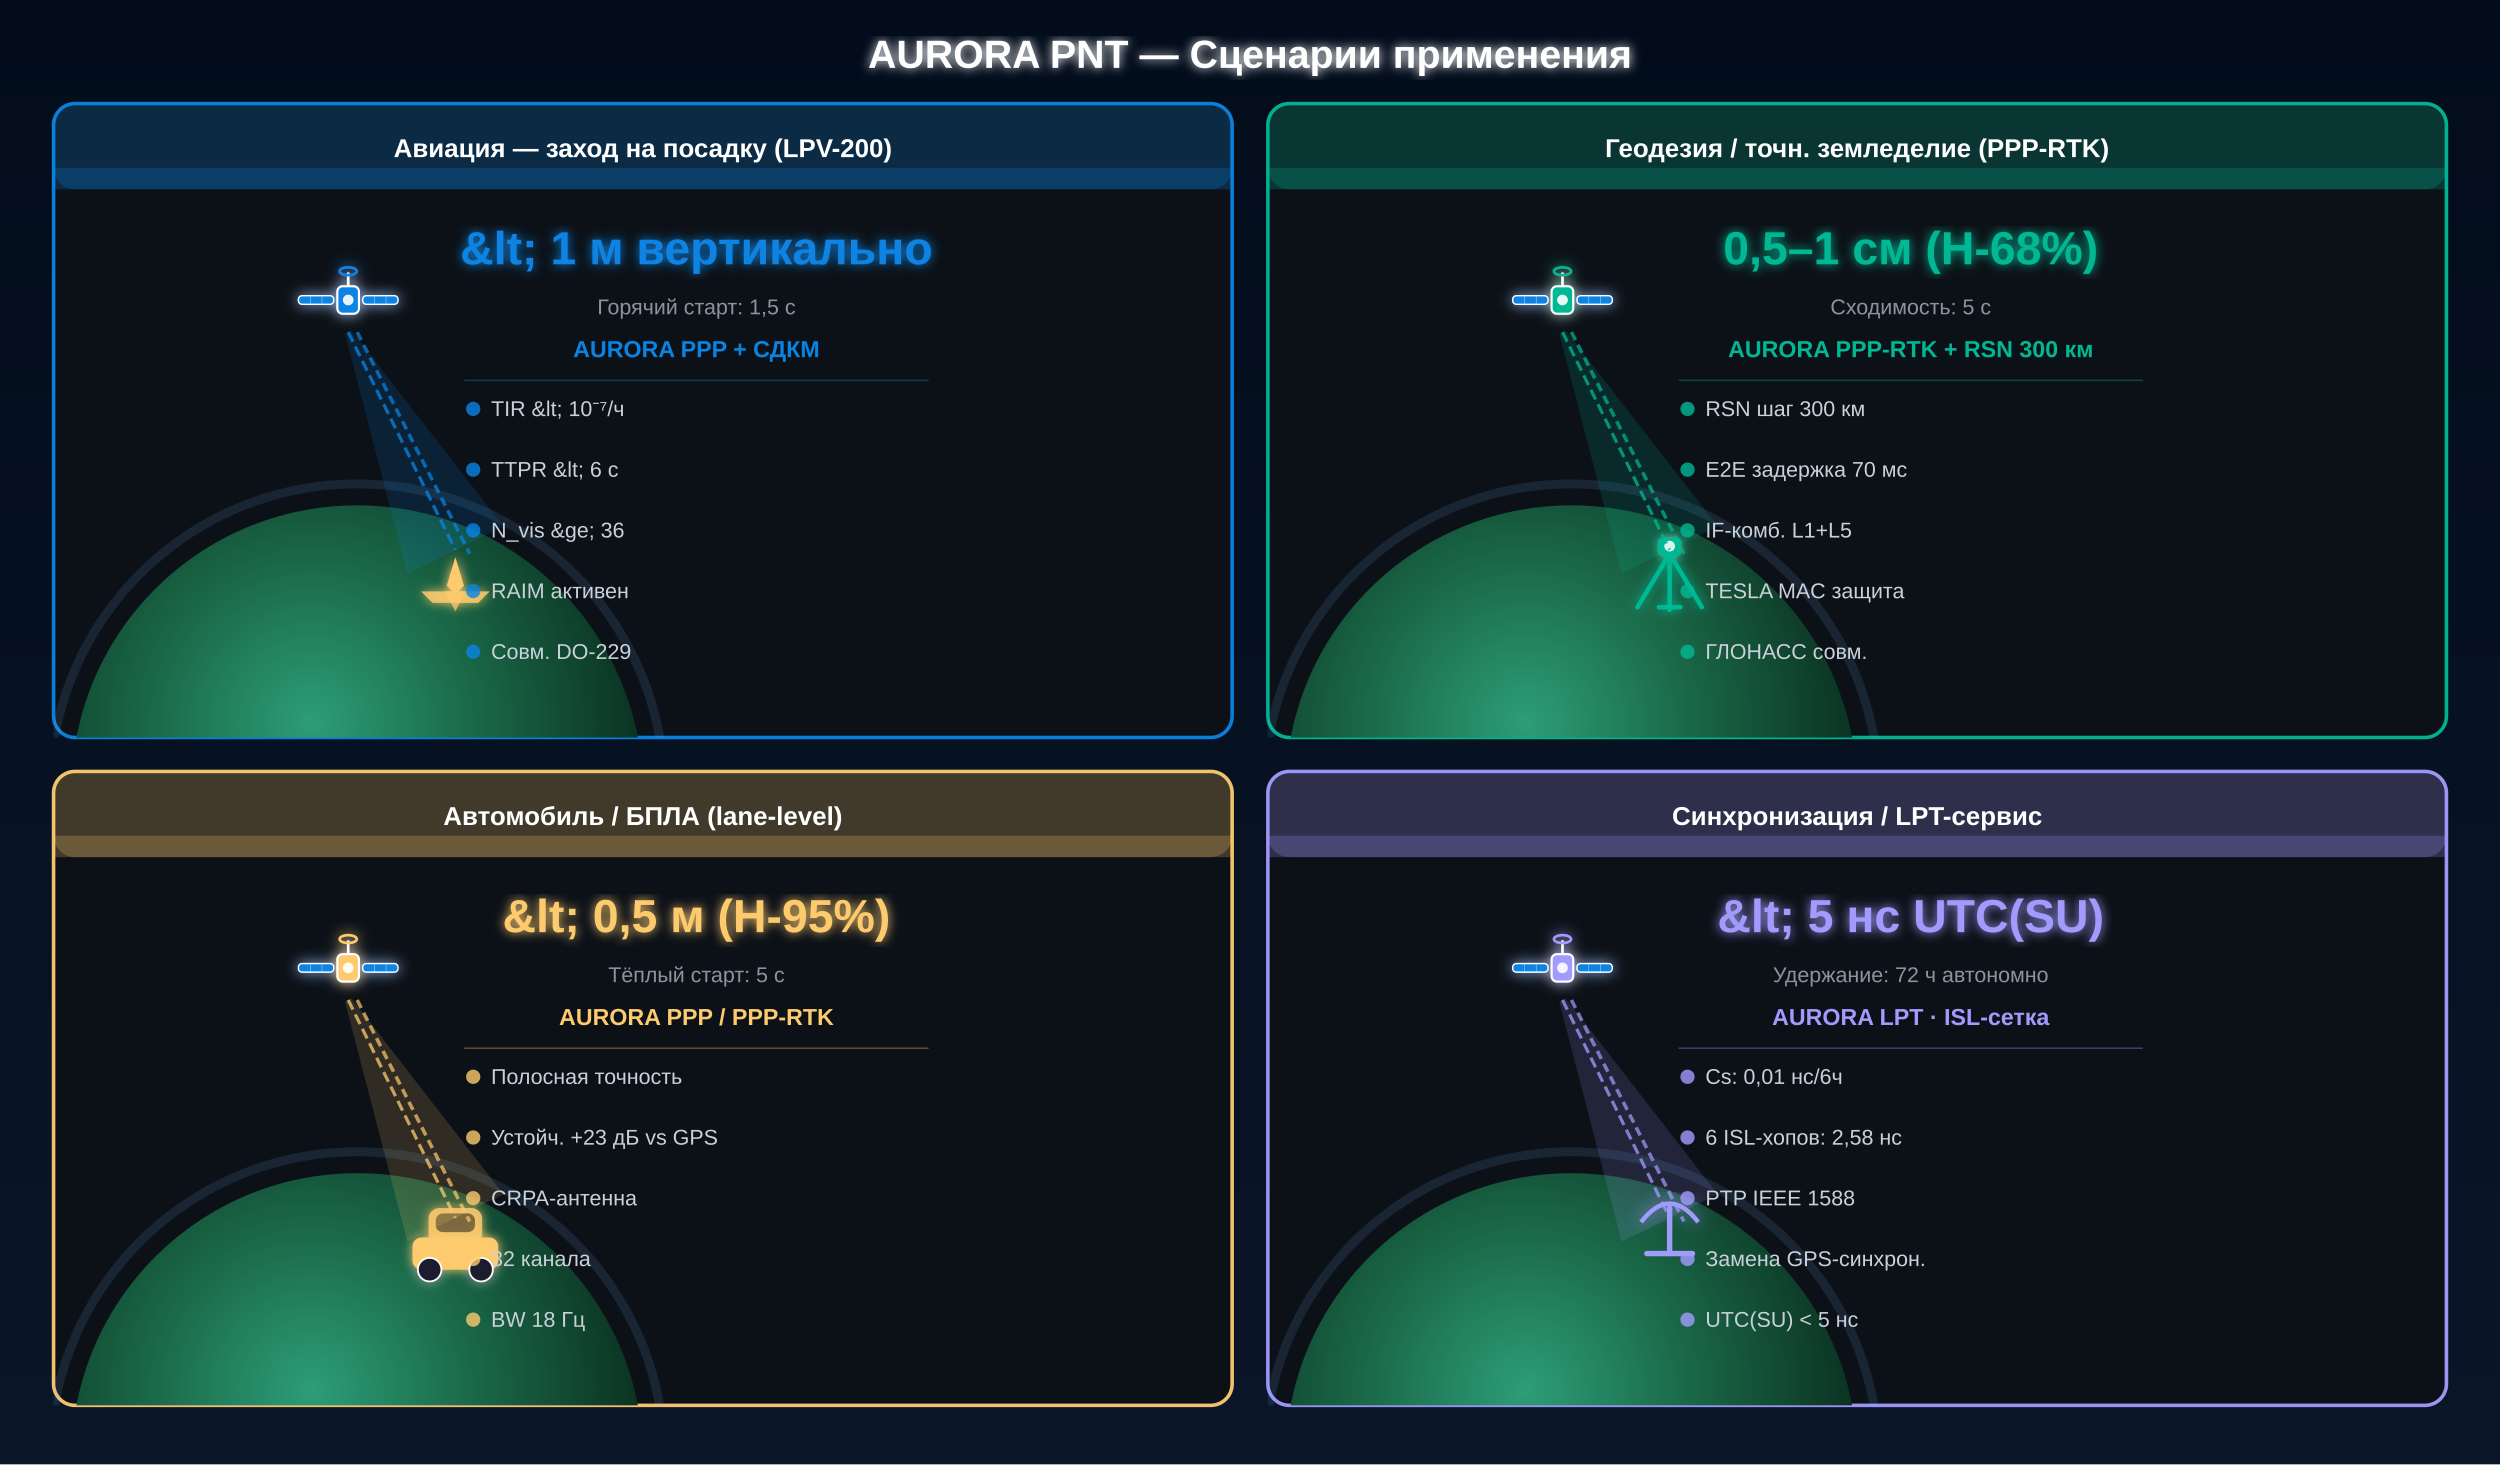
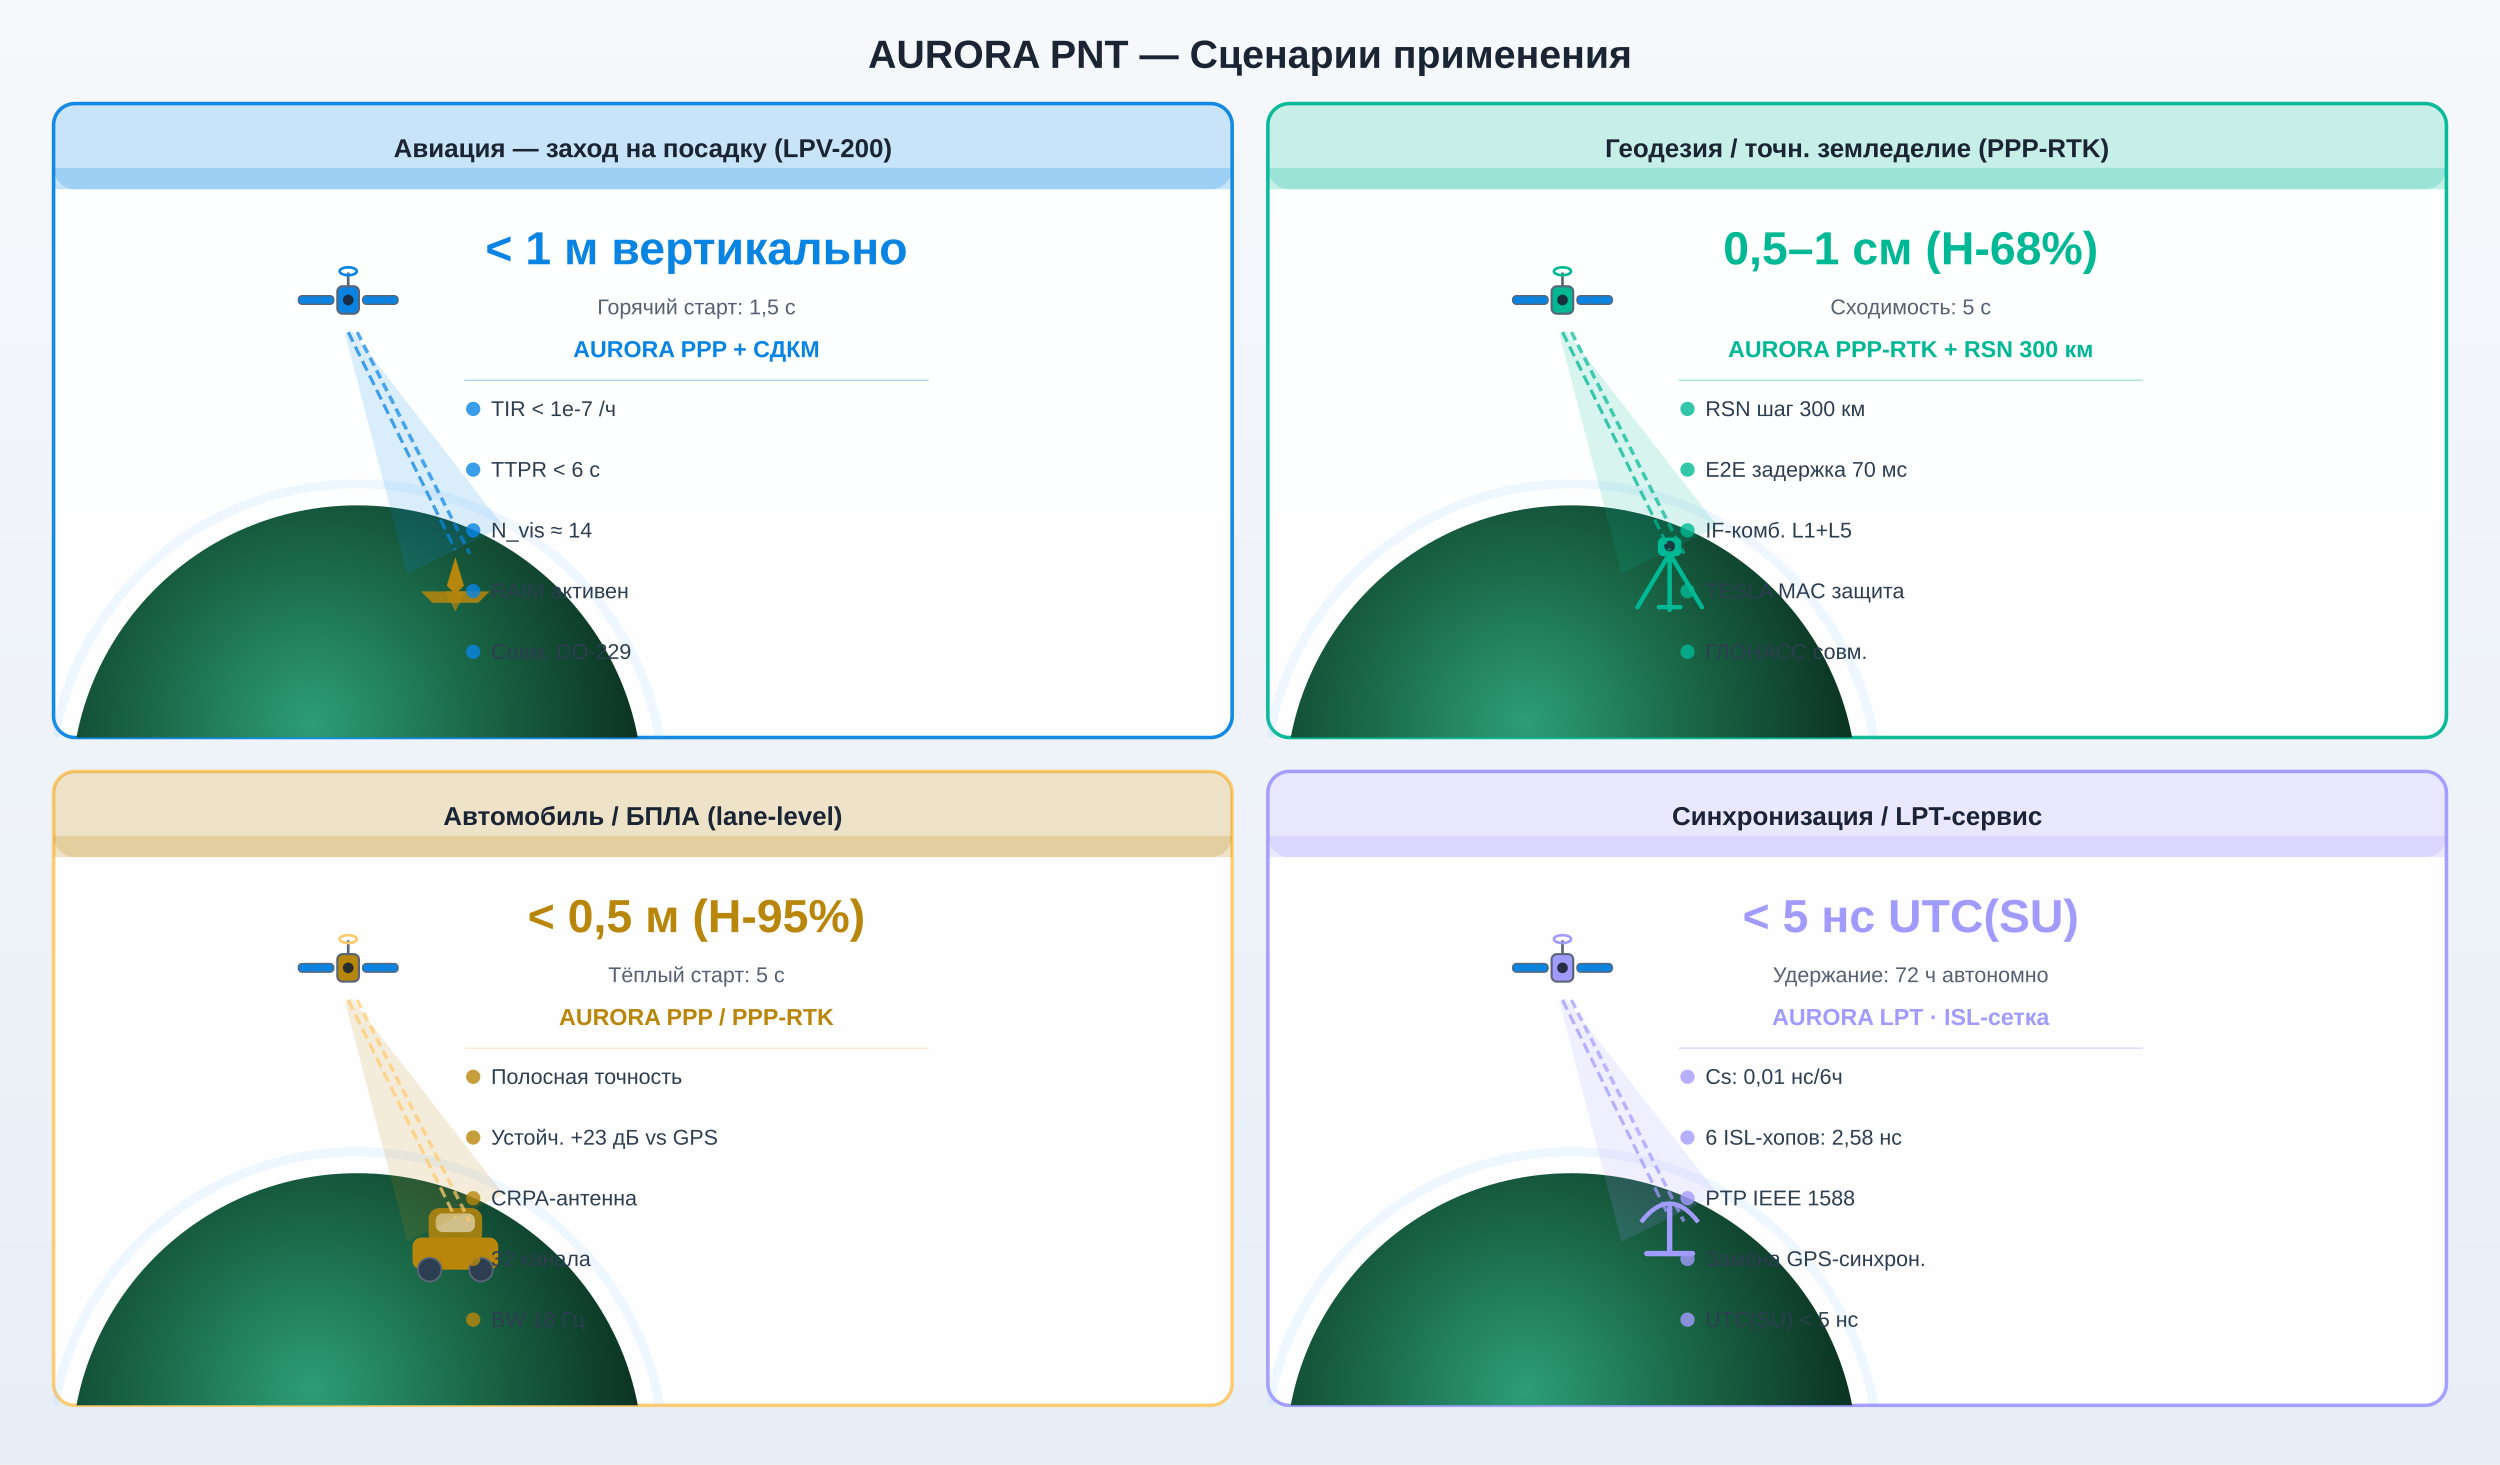
<svg xmlns="http://www.w3.org/2000/svg" width="1400" height="820">
  <defs>
    <linearGradient id="space_bg" x1="0" y1="0" x2="0" y2="1" gradientUnits="objectBoundingBox">
-       <stop offset="0%" stop-color="#020c1b" />
-       <stop offset="100%" stop-color="#0a1628" />
+       <stop offset="0%" stop-color="#f6f8fb" />
+       <stop offset="100%" stop-color="#e7eef6" />
    </linearGradient>
    <radialGradient id="earth_grad" cx="42%" cy="38%" r="60%">
      <stop offset="0%" stop-color="#2d9d78" />
      <stop offset="45%" stop-color="#1b6b4a" />
      <stop offset="100%" stop-color="#0a2e1f" />
    </radialGradient>
    <radialGradient id="atm_grad" cx="50%" cy="50%" r="50%">
      <stop offset="80%" stop-color="#74b9ff" stop-opacity="0" />
      <stop offset="100%" stop-color="#74b9ff" stop-opacity="0.18" />
    </radialGradient>
    <filter id="glow_green" x="-50%" y="-50%" width="200%" height="200%">
      <feGaussianBlur in="SourceGraphic" stdDeviation="4" result="blur" />
      <feMerge>
        <feMergeNode in="blur" />
        <feMergeNode in="SourceGraphic" />
      </feMerge>
    </filter>
    <filter id="glow_user" x="-60%" y="-60%" width="220%" height="220%">
      <feGaussianBlur in="SourceGraphic" stdDeviation="3" result="blur" />
      <feMerge>
        <feMergeNode in="blur" />
        <feMergeNode in="SourceGraphic" />
      </feMerge>
    </filter>
    <filter id="glow_mcs" x="-60%" y="-60%" width="220%" height="220%">
      <feGaussianBlur in="SourceGraphic" stdDeviation="5" result="blur" />
      <feMerge>
        <feMergeNode in="blur" />
        <feMergeNode in="SourceGraphic" />
      </feMerge>
    </filter>
    <filter id="text_glow">
      <feGaussianBlur in="SourceGraphic" stdDeviation="3" result="blur" />
      <feMerge>
        <feMergeNode in="blur" />
        <feMergeNode in="SourceGraphic" />
      </feMerge>
    </filter>
    <clipPath id="earth_clip">
      <rect x="0" y="0" width="1400" height="800" />
    </clipPath>
  </defs>
  <rect width="1400" height="820" fill="url(#space_bg)" />
-   <text x="700" y="38" text-anchor="middle" font-family="Arial,sans-serif" font-size="22" font-weight="bold" fill="white" filter="url(#text_glow)">AURORA PNT — Сценарии применения</text>
-   <rect x="30" y="58" width="660" height="355" rx="12" fill="#0d1117" stroke="#0984e3" stroke-width="2" opacity="0.95" />
+   <text x="700" y="38" text-anchor="middle" font-family="Arial,sans-serif" font-size="22" font-weight="bold" fill="#1a2433">AURORA PNT — Сценарии применения</text>
+   <rect x="30" y="58" width="660" height="355" rx="12" fill="#ffffff" stroke="#0984e3" stroke-width="2" opacity="0.95" />
  <rect x="30" y="58" width="660" height="48" rx="12" fill="#0984e3" opacity="0.22" />
  <rect x="30" y="94" width="660" height="12" fill="#0984e3" opacity="0.22" />
-   <text x="360" y="88" text-anchor="middle" font-family="Arial,sans-serif" font-size="14.5" font-weight="bold" fill="white">Авиация — заход на посадку (LPV-200)</text>
+   <text x="360" y="88" text-anchor="middle" font-family="Arial,sans-serif" font-size="14.5" font-weight="bold" fill="#1a2433">Авиация — заход на посадку (LPV-200)</text>
  <circle cx="200" cy="443" r="160" fill="url(#earth_grad)" clip-path="url(#panel_clip_30_58)" />
  <clipPath id="panel_clip_30_58">
    <rect x="30" y="58" width="660" height="355" />
  </clipPath>
  <circle cx="200" cy="443" r="172" fill="none" stroke="#74b9ff" stroke-width="5" opacity="0.12" clip-path="url(#panel_clip_30_58)" />
-   <g transform="translate(195,168) rotate(0)" filter="url(#glow_green)">
-     <rect x="-6.1" y="-7.7" width="12.1" height="15.4" rx="3" fill="#0984e3" stroke="white" stroke-width="1.2" />
-     <rect x="-27.9" y="-2.4" width="19.8" height="4.8" rx="2" fill="#0984e3" stroke="white" stroke-width="0.8" />
-     <line x1="-21.2" y1="-2.4" x2="-21.2" y2="2.4" stroke="white" stroke-width="0.4" opacity="0.5" />
-     <line x1="-14.7" y1="-2.4" x2="-14.7" y2="2.4" stroke="white" stroke-width="0.4" opacity="0.5" />
-     <rect x="8.1" y="-2.4" width="19.8" height="4.8" rx="2" fill="#0984e3" stroke="white" stroke-width="0.8" />
-     <line x1="14.7" y1="-2.4" x2="14.7" y2="2.4" stroke="white" stroke-width="0.4" opacity="0.5" />
-     <line x1="21.2" y1="-2.4" x2="21.2" y2="2.4" stroke="white" stroke-width="0.4" opacity="0.5" />
-     <line x1="0" y1="-7.7" x2="0" y2="-15.4" stroke="white" stroke-width="1.5" />
+   <g transform="translate(195,168) rotate(0)">
+     <rect x="-6.1" y="-7.7" width="12.1" height="15.4" rx="3" fill="#0984e3" stroke="#5a6678" stroke-width="1.2" />
+     <rect x="-27.9" y="-2.4" width="19.8" height="4.8" rx="2" fill="#0984e3" stroke="#5a6678" stroke-width="0.8" />
+     <line x1="-21.2" y1="-2.4" x2="-21.2" y2="2.4" stroke="#5a6678" stroke-width="0.4" opacity="0.5" />
+     <line x1="-14.7" y1="-2.4" x2="-14.7" y2="2.4" stroke="#5a6678" stroke-width="0.4" opacity="0.5" />
+     <rect x="8.1" y="-2.4" width="19.8" height="4.8" rx="2" fill="#0984e3" stroke="#5a6678" stroke-width="0.8" />
+     <line x1="14.7" y1="-2.4" x2="14.7" y2="2.4" stroke="#5a6678" stroke-width="0.4" opacity="0.5" />
+     <line x1="21.2" y1="-2.4" x2="21.2" y2="2.4" stroke="#5a6678" stroke-width="0.4" opacity="0.5" />
+     <line x1="0" y1="-7.7" x2="0" y2="-15.4" stroke="#5a6678" stroke-width="1.5" />
    <ellipse cx="0" cy="-16.1" rx="4.8" ry="2.2" fill="none" stroke="#0984e3" stroke-width="1.5" />
-     <circle cx="0" cy="0" r="3" fill="white" opacity="0.9" />
-   </g>
-   <g filter="url(#glow_user)">
-     <path d="M235.8,331.2 L274.2,331.2 L267.8,337.6 L242.2,337.6 Z" fill="#fdcb6e" opacity="0.85" />
-     <path d="M255,312.0 L259.8,328 L255,332.8 L250.2,328 Z" fill="#fdcb6e" />
-     <path d="M249.24,331.2 L255,342.4 L260.76,331.2" fill="#fdcb6e" opacity="0.7" />
+     <circle cx="0" cy="0" r="3" fill="#1a2433" opacity="0.9" />
+   </g>
+   <g>
+     <path d="M235.8,331.2 L274.2,331.2 L267.8,337.6 L242.2,337.6 Z" fill="#b8860b" opacity="0.85" />
+     <path d="M255,312.0 L259.8,328 L255,332.8 L250.2,328 Z" fill="#b8860b" />
+     <path d="M249.24,331.2 L255,342.4 L260.76,331.2" fill="#b8860b" opacity="0.7" />
  </g>
  <polygon points="193.2,186.9 196.8,185.1 281.9,294.8 228.1,321.2" fill="#0984e3" opacity="0.15" />
  <line x1="195.0" y1="186.0" x2="255.0" y2="308.0" stroke="#0984e3" stroke-width="1.8" opacity="0.75" stroke-dasharray="6,3" />
  <line x1="200" y1="186" x2="263" y2="310" stroke="#0984e3" stroke-width="2" opacity="0.7" stroke-dasharray="5,3" clip-path="url(#panel_clip_30_58)" />
-   <text x="390" y="148" text-anchor="middle" font-family="Arial,sans-serif" font-size="26" font-weight="bold" fill="#0984e3" filter="url(#text_glow)">&amp;lt; 1 м вертикально</text>
-   <text x="390.0" y="176.0" text-anchor="middle" font-family="Arial,sans-serif" font-size="12" font-weight="normal" fill="#8b949e" opacity="1.0">Горячий старт: 1,5 с</text>
+   <text x="390" y="148" text-anchor="middle" font-family="Arial,sans-serif" font-size="26" font-weight="bold" fill="#0984e3">&lt; 1 м вертикально</text>
+   <text x="390.0" y="176.0" text-anchor="middle" font-family="Arial,sans-serif" font-size="12" font-weight="normal" fill="#566072" opacity="1.0">Горячий старт: 1,5 с</text>
  <text x="390" y="200" text-anchor="middle" font-family="Arial,sans-serif" font-size="13" font-weight="bold" fill="#0984e3">AURORA PPP + СДКМ</text>
  <line x1="260" y1="213" x2="520" y2="213" stroke="#0984e3" stroke-width="0.8" opacity="0.35" />
  <circle cx="265" cy="229" r="4" fill="#0984e3" opacity="0.8" />
-   <text x="275.0" y="233.0" text-anchor="start" font-family="Arial,sans-serif" font-size="12" font-weight="normal" fill="#c9d1d9" opacity="1.0">TIR &amp;lt; 10⁻⁷/ч</text>
+   <text x="275.0" y="233.0" text-anchor="start" font-family="Arial,sans-serif" font-size="12" font-weight="normal" fill="#2c3e50" opacity="1.0">TIR &lt; 1e-7 /ч</text>
  <circle cx="265" cy="263" r="4" fill="#0984e3" opacity="0.8" />
-   <text x="275.0" y="267.0" text-anchor="start" font-family="Arial,sans-serif" font-size="12" font-weight="normal" fill="#c9d1d9" opacity="1.0">TTPR &amp;lt; 6 с</text>
+   <text x="275.0" y="267.0" text-anchor="start" font-family="Arial,sans-serif" font-size="12" font-weight="normal" fill="#2c3e50" opacity="1.0">TTPR &lt; 6 с</text>
  <circle cx="265" cy="297" r="4" fill="#0984e3" opacity="0.8" />
-   <text x="275.0" y="301.0" text-anchor="start" font-family="Arial,sans-serif" font-size="12" font-weight="normal" fill="#c9d1d9" opacity="1.0">N_vis &amp;ge; 36</text>
+   <text x="275.0" y="301.0" text-anchor="start" font-family="Arial,sans-serif" font-size="12" font-weight="normal" fill="#2c3e50" opacity="1.0">N_vis ≈ 14</text>
  <circle cx="265" cy="331" r="4" fill="#0984e3" opacity="0.8" />
-   <text x="275.0" y="335.0" text-anchor="start" font-family="Arial,sans-serif" font-size="12" font-weight="normal" fill="#c9d1d9" opacity="1.0">RAIM активен</text>
+   <text x="275.0" y="335.0" text-anchor="start" font-family="Arial,sans-serif" font-size="12" font-weight="normal" fill="#2c3e50" opacity="1.0">RAIM активен</text>
  <circle cx="265" cy="365" r="4" fill="#0984e3" opacity="0.8" />
-   <text x="275.0" y="369.0" text-anchor="start" font-family="Arial,sans-serif" font-size="12" font-weight="normal" fill="#c9d1d9" opacity="1.0">Совм. DO-229</text>
-   <rect x="710" y="58" width="660" height="355" rx="12" fill="#0d1117" stroke="#00b894" stroke-width="2" opacity="0.95" />
+   <text x="275.0" y="369.0" text-anchor="start" font-family="Arial,sans-serif" font-size="12" font-weight="normal" fill="#2c3e50" opacity="1.0">Совм. DO-229</text>
+   <rect x="710" y="58" width="660" height="355" rx="12" fill="#ffffff" stroke="#00b894" stroke-width="2" opacity="0.95" />
  <rect x="710" y="58" width="660" height="48" rx="12" fill="#00b894" opacity="0.22" />
  <rect x="710" y="94" width="660" height="12" fill="#00b894" opacity="0.22" />
-   <text x="1040" y="88" text-anchor="middle" font-family="Arial,sans-serif" font-size="14.5" font-weight="bold" fill="white">Геодезия / точн. земледелие (PPP-RTK)</text>
+   <text x="1040" y="88" text-anchor="middle" font-family="Arial,sans-serif" font-size="14.5" font-weight="bold" fill="#1a2433">Геодезия / точн. земледелие (PPP-RTK)</text>
  <circle cx="880" cy="443" r="160" fill="url(#earth_grad)" clip-path="url(#panel_clip_710_58)" />
  <clipPath id="panel_clip_710_58">
    <rect x="710" y="58" width="660" height="355" />
  </clipPath>
  <circle cx="880" cy="443" r="172" fill="none" stroke="#74b9ff" stroke-width="5" opacity="0.12" clip-path="url(#panel_clip_710_58)" />
-   <g transform="translate(875,168) rotate(0)" filter="url(#glow_green)">
-     <rect x="-6.1" y="-7.7" width="12.1" height="15.4" rx="3" fill="#00b894" stroke="white" stroke-width="1.2" />
-     <rect x="-27.9" y="-2.4" width="19.8" height="4.8" rx="2" fill="#0984e3" stroke="white" stroke-width="0.8" />
-     <line x1="-21.2" y1="-2.4" x2="-21.2" y2="2.4" stroke="white" stroke-width="0.4" opacity="0.5" />
-     <line x1="-14.7" y1="-2.4" x2="-14.7" y2="2.4" stroke="white" stroke-width="0.4" opacity="0.5" />
-     <rect x="8.1" y="-2.4" width="19.8" height="4.8" rx="2" fill="#0984e3" stroke="white" stroke-width="0.8" />
-     <line x1="14.7" y1="-2.4" x2="14.7" y2="2.4" stroke="white" stroke-width="0.4" opacity="0.5" />
-     <line x1="21.2" y1="-2.4" x2="21.2" y2="2.4" stroke="white" stroke-width="0.4" opacity="0.5" />
-     <line x1="0" y1="-7.7" x2="0" y2="-15.4" stroke="white" stroke-width="1.5" />
+   <g transform="translate(875,168) rotate(0)">
+     <rect x="-6.1" y="-7.7" width="12.1" height="15.4" rx="3" fill="#00b894" stroke="#5a6678" stroke-width="1.2" />
+     <rect x="-27.9" y="-2.4" width="19.8" height="4.8" rx="2" fill="#0984e3" stroke="#5a6678" stroke-width="0.8" />
+     <line x1="-21.2" y1="-2.4" x2="-21.2" y2="2.4" stroke="#5a6678" stroke-width="0.4" opacity="0.5" />
+     <line x1="-14.7" y1="-2.4" x2="-14.7" y2="2.4" stroke="#5a6678" stroke-width="0.4" opacity="0.5" />
+     <rect x="8.1" y="-2.4" width="19.8" height="4.8" rx="2" fill="#0984e3" stroke="#5a6678" stroke-width="0.8" />
+     <line x1="14.7" y1="-2.4" x2="14.7" y2="2.4" stroke="#5a6678" stroke-width="0.4" opacity="0.5" />
+     <line x1="21.2" y1="-2.4" x2="21.2" y2="2.4" stroke="#5a6678" stroke-width="0.4" opacity="0.5" />
+     <line x1="0" y1="-7.7" x2="0" y2="-15.4" stroke="#5a6678" stroke-width="1.5" />
    <ellipse cx="0" cy="-16.1" rx="4.8" ry="2.2" fill="none" stroke="#00b894" stroke-width="1.5" />
-     <circle cx="0" cy="0" r="3" fill="white" opacity="0.9" />
-   </g>
-   <g filter="url(#glow_user)">
+     <circle cx="0" cy="0" r="3" fill="#1a2433" opacity="0.9" />
+   </g>
+   <g>
    <path d="M935,310.0 L917.0,340.0 M935,310.0 L953.0,340.0 M935,310.0 L935,341.5 M929.0,340.0 L941.0,340.0" stroke="#00b894" stroke-width="2.5" fill="none" stroke-linecap="round" />
    <rect x="928.4" y="301.0" width="13.2" height="10.5" rx="3" fill="#00b894" />
-     <circle cx="935.0" cy="305.8" r="3.0" fill="white" />
+     <circle cx="935.0" cy="305.8" r="3.0" fill="#1a2433" />
  </g>
  <polygon points="873.2,186.9 876.8,185.1 961.9,294.8 908.1,321.2" fill="#00b894" opacity="0.15" />
  <line x1="875.0" y1="186.0" x2="935.0" y2="308.0" stroke="#00b894" stroke-width="1.8" opacity="0.75" stroke-dasharray="6,3" />
  <line x1="880" y1="186" x2="943" y2="310" stroke="#00b894" stroke-width="2" opacity="0.7" stroke-dasharray="5,3" clip-path="url(#panel_clip_710_58)" />
-   <text x="1070" y="148" text-anchor="middle" font-family="Arial,sans-serif" font-size="26" font-weight="bold" fill="#00b894" filter="url(#text_glow)">0,5–1 см (H-68%)</text>
-   <text x="1070.0" y="176.0" text-anchor="middle" font-family="Arial,sans-serif" font-size="12" font-weight="normal" fill="#8b949e" opacity="1.0">Сходимость: 5 с</text>
+   <text x="1070" y="148" text-anchor="middle" font-family="Arial,sans-serif" font-size="26" font-weight="bold" fill="#00b894">0,5–1 см (H-68%)</text>
+   <text x="1070.0" y="176.0" text-anchor="middle" font-family="Arial,sans-serif" font-size="12" font-weight="normal" fill="#566072" opacity="1.0">Сходимость: 5 с</text>
  <text x="1070" y="200" text-anchor="middle" font-family="Arial,sans-serif" font-size="13" font-weight="bold" fill="#00b894">AURORA PPP-RTK + RSN 300 км</text>
  <line x1="940" y1="213" x2="1200" y2="213" stroke="#00b894" stroke-width="0.8" opacity="0.35" />
  <circle cx="945" cy="229" r="4" fill="#00b894" opacity="0.8" />
-   <text x="955.0" y="233.0" text-anchor="start" font-family="Arial,sans-serif" font-size="12" font-weight="normal" fill="#c9d1d9" opacity="1.0">RSN шаг 300 км</text>
+   <text x="955.0" y="233.0" text-anchor="start" font-family="Arial,sans-serif" font-size="12" font-weight="normal" fill="#2c3e50" opacity="1.0">RSN шаг 300 км</text>
  <circle cx="945" cy="263" r="4" fill="#00b894" opacity="0.8" />
-   <text x="955.0" y="267.0" text-anchor="start" font-family="Arial,sans-serif" font-size="12" font-weight="normal" fill="#c9d1d9" opacity="1.0">E2E задержка 70 мс</text>
+   <text x="955.0" y="267.0" text-anchor="start" font-family="Arial,sans-serif" font-size="12" font-weight="normal" fill="#2c3e50" opacity="1.0">E2E задержка 70 мс</text>
  <circle cx="945" cy="297" r="4" fill="#00b894" opacity="0.8" />
-   <text x="955.0" y="301.0" text-anchor="start" font-family="Arial,sans-serif" font-size="12" font-weight="normal" fill="#c9d1d9" opacity="1.0">IF-комб. L1+L5</text>
+   <text x="955.0" y="301.0" text-anchor="start" font-family="Arial,sans-serif" font-size="12" font-weight="normal" fill="#2c3e50" opacity="1.0">IF-комб. L1+L5</text>
  <circle cx="945" cy="331" r="4" fill="#00b894" opacity="0.8" />
-   <text x="955.0" y="335.0" text-anchor="start" font-family="Arial,sans-serif" font-size="12" font-weight="normal" fill="#c9d1d9" opacity="1.0">TESLA MAC защита</text>
+   <text x="955.0" y="335.0" text-anchor="start" font-family="Arial,sans-serif" font-size="12" font-weight="normal" fill="#2c3e50" opacity="1.0">TESLA MAC защита</text>
  <circle cx="945" cy="365" r="4" fill="#00b894" opacity="0.8" />
-   <text x="955.0" y="369.0" text-anchor="start" font-family="Arial,sans-serif" font-size="12" font-weight="normal" fill="#c9d1d9" opacity="1.0">ГЛОНАСС совм.</text>
-   <rect x="30" y="432" width="660" height="355" rx="12" fill="#0d1117" stroke="#fdcb6e" stroke-width="2" opacity="0.95" />
-   <rect x="30" y="432" width="660" height="48" rx="12" fill="#fdcb6e" opacity="0.22" />
-   <rect x="30" y="468" width="660" height="12" fill="#fdcb6e" opacity="0.22" />
-   <text x="360" y="462" text-anchor="middle" font-family="Arial,sans-serif" font-size="14.5" font-weight="bold" fill="white">Автомобиль / БПЛА (lane-level)</text>
+   <text x="955.0" y="369.0" text-anchor="start" font-family="Arial,sans-serif" font-size="12" font-weight="normal" fill="#2c3e50" opacity="1.0">ГЛОНАСС совм.</text>
+   <rect x="30" y="432" width="660" height="355" rx="12" fill="#ffffff" stroke="#fdcb6e" stroke-width="2" opacity="0.95" />
+   <rect x="30" y="432" width="660" height="48" rx="12" fill="#b8860b" opacity="0.22" />
+   <rect x="30" y="468" width="660" height="12" fill="#b8860b" opacity="0.22" />
+   <text x="360" y="462" text-anchor="middle" font-family="Arial,sans-serif" font-size="14.5" font-weight="bold" fill="#1a2433">Автомобиль / БПЛА (lane-level)</text>
  <circle cx="200" cy="817" r="160" fill="url(#earth_grad)" clip-path="url(#panel_clip_30_432)" />
  <clipPath id="panel_clip_30_432">
    <rect x="30" y="432" width="660" height="355" />
  </clipPath>
  <circle cx="200" cy="817" r="172" fill="none" stroke="#74b9ff" stroke-width="5" opacity="0.12" clip-path="url(#panel_clip_30_432)" />
-   <g transform="translate(195,542) rotate(0)" filter="url(#glow_green)">
-     <rect x="-6.1" y="-7.7" width="12.1" height="15.4" rx="3" fill="#fdcb6e" stroke="white" stroke-width="1.2" />
-     <rect x="-27.9" y="-2.4" width="19.8" height="4.8" rx="2" fill="#0984e3" stroke="white" stroke-width="0.8" />
-     <line x1="-21.2" y1="-2.4" x2="-21.2" y2="2.4" stroke="white" stroke-width="0.4" opacity="0.5" />
-     <line x1="-14.7" y1="-2.4" x2="-14.7" y2="2.4" stroke="white" stroke-width="0.4" opacity="0.5" />
-     <rect x="8.1" y="-2.4" width="19.8" height="4.8" rx="2" fill="#0984e3" stroke="white" stroke-width="0.8" />
-     <line x1="14.7" y1="-2.4" x2="14.7" y2="2.4" stroke="white" stroke-width="0.4" opacity="0.5" />
-     <line x1="21.2" y1="-2.4" x2="21.2" y2="2.4" stroke="white" stroke-width="0.4" opacity="0.5" />
-     <line x1="0" y1="-7.7" x2="0" y2="-15.4" stroke="white" stroke-width="1.5" />
+   <g transform="translate(195,542) rotate(0)">
+     <rect x="-6.1" y="-7.7" width="12.1" height="15.4" rx="3" fill="#b8860b" stroke="#5a6678" stroke-width="1.2" />
+     <rect x="-27.9" y="-2.4" width="19.8" height="4.8" rx="2" fill="#0984e3" stroke="#5a6678" stroke-width="0.8" />
+     <line x1="-21.2" y1="-2.4" x2="-21.2" y2="2.4" stroke="#5a6678" stroke-width="0.4" opacity="0.5" />
+     <line x1="-14.7" y1="-2.4" x2="-14.7" y2="2.4" stroke="#5a6678" stroke-width="0.4" opacity="0.5" />
+     <rect x="8.1" y="-2.4" width="19.8" height="4.8" rx="2" fill="#0984e3" stroke="#5a6678" stroke-width="0.8" />
+     <line x1="14.7" y1="-2.4" x2="14.7" y2="2.4" stroke="#5a6678" stroke-width="0.4" opacity="0.5" />
+     <line x1="21.2" y1="-2.4" x2="21.2" y2="2.4" stroke="#5a6678" stroke-width="0.4" opacity="0.5" />
+     <line x1="0" y1="-7.7" x2="0" y2="-15.4" stroke="#5a6678" stroke-width="1.5" />
    <ellipse cx="0" cy="-16.1" rx="4.8" ry="2.2" fill="none" stroke="#fdcb6e" stroke-width="1.5" />
-     <circle cx="0" cy="0" r="3" fill="white" opacity="0.9" />
-   </g>
-   <g filter="url(#glow_user)">
-     <rect x="231.0" y="693.0" width="48.0" height="18.0" rx="5" fill="#fdcb6e" />
-     <rect x="240.0" y="676.5" width="30.0" height="20.5" rx="6" fill="#fdcb6e" opacity="0.85" />
-     <circle cx="240.6" cy="711.0" r="6.6" fill="#1a1a2e" stroke="white" stroke-width="1" />
-     <circle cx="269.4" cy="711.0" r="6.6" fill="#1a1a2e" stroke="white" stroke-width="1" />
-     <rect x="244.0" y="679.5" width="22.0" height="10.5" rx="4" fill="#0d1117" opacity="0.5" />
-   </g>
-   <polygon points="193.2,560.9 196.8,559.1 281.9,668.8 228.1,695.2" fill="#fdcb6e" opacity="0.15" />
+     <circle cx="0" cy="0" r="3" fill="#1a2433" opacity="0.9" />
+   </g>
+   <g>
+     <rect x="231.0" y="693.0" width="48.0" height="18.0" rx="5" fill="#b8860b" />
+     <rect x="240.0" y="676.5" width="30.0" height="20.5" rx="6" fill="#b8860b" opacity="0.85" />
+     <circle cx="240.6" cy="711.0" r="6.6" fill="#2c3e50" stroke="#5a6678" stroke-width="1" />
+     <circle cx="269.4" cy="711.0" r="6.6" fill="#2c3e50" stroke="#5a6678" stroke-width="1" />
+     <rect x="244.0" y="679.5" width="22.0" height="10.5" rx="4" fill="#ffffff" opacity="0.5" />
+   </g>
+   <polygon points="193.2,560.9 196.8,559.1 281.9,668.8 228.1,695.2" fill="#b8860b" opacity="0.15" />
  <line x1="195.0" y1="560.0" x2="255.0" y2="682.0" stroke="#fdcb6e" stroke-width="1.8" opacity="0.75" stroke-dasharray="6,3" />
  <line x1="200" y1="560" x2="263" y2="684" stroke="#fdcb6e" stroke-width="2" opacity="0.7" stroke-dasharray="5,3" clip-path="url(#panel_clip_30_432)" />
-   <text x="390" y="522" text-anchor="middle" font-family="Arial,sans-serif" font-size="26" font-weight="bold" fill="#fdcb6e" filter="url(#text_glow)">&amp;lt; 0,5 м (H-95%)</text>
-   <text x="390.0" y="550.0" text-anchor="middle" font-family="Arial,sans-serif" font-size="12" font-weight="normal" fill="#8b949e" opacity="1.0">Тёплый старт: 5 с</text>
-   <text x="390" y="574" text-anchor="middle" font-family="Arial,sans-serif" font-size="13" font-weight="bold" fill="#fdcb6e">AURORA PPP / PPP-RTK</text>
+   <text x="390" y="522" text-anchor="middle" font-family="Arial,sans-serif" font-size="26" font-weight="bold" fill="#b8860b">&lt; 0,5 м (H-95%)</text>
+   <text x="390.0" y="550.0" text-anchor="middle" font-family="Arial,sans-serif" font-size="12" font-weight="normal" fill="#566072" opacity="1.0">Тёплый старт: 5 с</text>
+   <text x="390" y="574" text-anchor="middle" font-family="Arial,sans-serif" font-size="13" font-weight="bold" fill="#b8860b">AURORA PPP / PPP-RTK</text>
  <line x1="260" y1="587" x2="520" y2="587" stroke="#fdcb6e" stroke-width="0.8" opacity="0.35" />
-   <circle cx="265" cy="603" r="4" fill="#fdcb6e" opacity="0.8" />
-   <text x="275.0" y="607.0" text-anchor="start" font-family="Arial,sans-serif" font-size="12" font-weight="normal" fill="#c9d1d9" opacity="1.0">Полосная точность</text>
-   <circle cx="265" cy="637" r="4" fill="#fdcb6e" opacity="0.8" />
-   <text x="275.0" y="641.0" text-anchor="start" font-family="Arial,sans-serif" font-size="12" font-weight="normal" fill="#c9d1d9" opacity="1.0">Устойч. +23 дБ vs GPS</text>
-   <circle cx="265" cy="671" r="4" fill="#fdcb6e" opacity="0.8" />
-   <text x="275.0" y="675.0" text-anchor="start" font-family="Arial,sans-serif" font-size="12" font-weight="normal" fill="#c9d1d9" opacity="1.0">CRPA-антенна</text>
-   <circle cx="265" cy="705" r="4" fill="#fdcb6e" opacity="0.8" />
-   <text x="275.0" y="709.0" text-anchor="start" font-family="Arial,sans-serif" font-size="12" font-weight="normal" fill="#c9d1d9" opacity="1.0">32 канала</text>
-   <circle cx="265" cy="739" r="4" fill="#fdcb6e" opacity="0.8" />
-   <text x="275.0" y="743.0" text-anchor="start" font-family="Arial,sans-serif" font-size="12" font-weight="normal" fill="#c9d1d9" opacity="1.0">BW 18 Гц</text>
-   <rect x="710" y="432" width="660" height="355" rx="12" fill="#0d1117" stroke="#a29bfe" stroke-width="2" opacity="0.95" />
+   <circle cx="265" cy="603" r="4" fill="#b8860b" opacity="0.8" />
+   <text x="275.0" y="607.0" text-anchor="start" font-family="Arial,sans-serif" font-size="12" font-weight="normal" fill="#2c3e50" opacity="1.0">Полосная точность</text>
+   <circle cx="265" cy="637" r="4" fill="#b8860b" opacity="0.8" />
+   <text x="275.0" y="641.0" text-anchor="start" font-family="Arial,sans-serif" font-size="12" font-weight="normal" fill="#2c3e50" opacity="1.0">Устойч. +23 дБ vs GPS</text>
+   <circle cx="265" cy="671" r="4" fill="#b8860b" opacity="0.8" />
+   <text x="275.0" y="675.0" text-anchor="start" font-family="Arial,sans-serif" font-size="12" font-weight="normal" fill="#2c3e50" opacity="1.0">CRPA-антенна</text>
+   <circle cx="265" cy="705" r="4" fill="#b8860b" opacity="0.8" />
+   <text x="275.0" y="709.0" text-anchor="start" font-family="Arial,sans-serif" font-size="12" font-weight="normal" fill="#2c3e50" opacity="1.0">32 канала</text>
+   <circle cx="265" cy="739" r="4" fill="#b8860b" opacity="0.8" />
+   <text x="275.0" y="743.0" text-anchor="start" font-family="Arial,sans-serif" font-size="12" font-weight="normal" fill="#2c3e50" opacity="1.0">BW 18 Гц</text>
+   <rect x="710" y="432" width="660" height="355" rx="12" fill="#ffffff" stroke="#a29bfe" stroke-width="2" opacity="0.95" />
  <rect x="710" y="432" width="660" height="48" rx="12" fill="#a29bfe" opacity="0.22" />
  <rect x="710" y="468" width="660" height="12" fill="#a29bfe" opacity="0.22" />
-   <text x="1040" y="462" text-anchor="middle" font-family="Arial,sans-serif" font-size="14.5" font-weight="bold" fill="white">Синхронизация / LPT-сервис</text>
+   <text x="1040" y="462" text-anchor="middle" font-family="Arial,sans-serif" font-size="14.5" font-weight="bold" fill="#1a2433">Синхронизация / LPT-сервис</text>
  <circle cx="880" cy="817" r="160" fill="url(#earth_grad)" clip-path="url(#panel_clip_710_432)" />
  <clipPath id="panel_clip_710_432">
    <rect x="710" y="432" width="660" height="355" />
  </clipPath>
  <circle cx="880" cy="817" r="172" fill="none" stroke="#74b9ff" stroke-width="5" opacity="0.12" clip-path="url(#panel_clip_710_432)" />
-   <g transform="translate(875,542) rotate(0)" filter="url(#glow_green)">
-     <rect x="-6.1" y="-7.7" width="12.1" height="15.4" rx="3" fill="#a29bfe" stroke="white" stroke-width="1.2" />
-     <rect x="-27.9" y="-2.4" width="19.8" height="4.8" rx="2" fill="#0984e3" stroke="white" stroke-width="0.8" />
-     <line x1="-21.2" y1="-2.4" x2="-21.2" y2="2.4" stroke="white" stroke-width="0.4" opacity="0.5" />
-     <line x1="-14.7" y1="-2.4" x2="-14.7" y2="2.4" stroke="white" stroke-width="0.4" opacity="0.5" />
-     <rect x="8.1" y="-2.4" width="19.8" height="4.8" rx="2" fill="#0984e3" stroke="white" stroke-width="0.8" />
-     <line x1="14.7" y1="-2.4" x2="14.7" y2="2.4" stroke="white" stroke-width="0.4" opacity="0.5" />
-     <line x1="21.2" y1="-2.4" x2="21.2" y2="2.4" stroke="white" stroke-width="0.4" opacity="0.5" />
-     <line x1="0" y1="-7.7" x2="0" y2="-15.4" stroke="white" stroke-width="1.5" />
+   <g transform="translate(875,542) rotate(0)">
+     <rect x="-6.1" y="-7.7" width="12.1" height="15.4" rx="3" fill="#a29bfe" stroke="#5a6678" stroke-width="1.2" />
+     <rect x="-27.9" y="-2.4" width="19.8" height="4.8" rx="2" fill="#0984e3" stroke="#5a6678" stroke-width="0.8" />
+     <line x1="-21.2" y1="-2.4" x2="-21.2" y2="2.4" stroke="#5a6678" stroke-width="0.4" opacity="0.5" />
+     <line x1="-14.7" y1="-2.4" x2="-14.7" y2="2.4" stroke="#5a6678" stroke-width="0.4" opacity="0.5" />
+     <rect x="8.1" y="-2.4" width="19.8" height="4.8" rx="2" fill="#0984e3" stroke="#5a6678" stroke-width="0.8" />
+     <line x1="14.7" y1="-2.4" x2="14.7" y2="2.4" stroke="#5a6678" stroke-width="0.4" opacity="0.5" />
+     <line x1="21.2" y1="-2.4" x2="21.2" y2="2.4" stroke="#5a6678" stroke-width="0.4" opacity="0.5" />
+     <line x1="0" y1="-7.7" x2="0" y2="-15.4" stroke="#5a6678" stroke-width="1.5" />
    <ellipse cx="0" cy="-16.1" rx="4.8" ry="2.2" fill="none" stroke="#a29bfe" stroke-width="1.5" />
-     <circle cx="0" cy="0" r="3" fill="white" opacity="0.9" />
+     <circle cx="0" cy="0" r="3" fill="#1a2433" opacity="0.9" />
  </g>
  <g>
    <line x1="935.0" y1="702.0" x2="935.0" y2="676.4" stroke="#a29bfe" stroke-width="3" stroke-linecap="round" />
    <line x1="922.2" y1="702.0" x2="947.8" y2="702.0" stroke="#a29bfe" stroke-width="3" stroke-linecap="round" />
-     <path d="M919.0,684.4 Q935.0,663.6 951.0,684.4" stroke="#a29bfe" stroke-width="2.5" fill="none" filter="url(#glow_mcs)" />
+     <path d="M919.0,684.4 Q935.0,663.6 951.0,684.4" stroke="#a29bfe" stroke-width="2.5" fill="none" />
  </g>
  <polygon points="873.2,560.9 876.8,559.1 961.9,668.8 908.1,695.2" fill="#a29bfe" opacity="0.15" />
  <line x1="875.0" y1="560.0" x2="935.0" y2="682.0" stroke="#a29bfe" stroke-width="1.8" opacity="0.75" stroke-dasharray="6,3" />
  <line x1="880" y1="560" x2="943" y2="684" stroke="#a29bfe" stroke-width="2" opacity="0.7" stroke-dasharray="5,3" clip-path="url(#panel_clip_710_432)" />
-   <text x="1070" y="522" text-anchor="middle" font-family="Arial,sans-serif" font-size="26" font-weight="bold" fill="#a29bfe" filter="url(#text_glow)">&amp;lt; 5 нс UTC(SU)</text>
-   <text x="1070.0" y="550.0" text-anchor="middle" font-family="Arial,sans-serif" font-size="12" font-weight="normal" fill="#8b949e" opacity="1.0">Удержание: 72 ч автономно</text>
+   <text x="1070" y="522" text-anchor="middle" font-family="Arial,sans-serif" font-size="26" font-weight="bold" fill="#a29bfe">&lt; 5 нс UTC(SU)</text>
+   <text x="1070.0" y="550.0" text-anchor="middle" font-family="Arial,sans-serif" font-size="12" font-weight="normal" fill="#566072" opacity="1.0">Удержание: 72 ч автономно</text>
  <text x="1070" y="574" text-anchor="middle" font-family="Arial,sans-serif" font-size="13" font-weight="bold" fill="#a29bfe">AURORA LPT · ISL-сетка</text>
  <line x1="940" y1="587" x2="1200" y2="587" stroke="#a29bfe" stroke-width="0.8" opacity="0.35" />
  <circle cx="945" cy="603" r="4" fill="#a29bfe" opacity="0.8" />
-   <text x="955.0" y="607.0" text-anchor="start" font-family="Arial,sans-serif" font-size="12" font-weight="normal" fill="#c9d1d9" opacity="1.0">Cs: 0,01 нс/6ч</text>
+   <text x="955.0" y="607.0" text-anchor="start" font-family="Arial,sans-serif" font-size="12" font-weight="normal" fill="#2c3e50" opacity="1.0">Cs: 0,01 нс/6ч</text>
  <circle cx="945" cy="637" r="4" fill="#a29bfe" opacity="0.8" />
-   <text x="955.0" y="641.0" text-anchor="start" font-family="Arial,sans-serif" font-size="12" font-weight="normal" fill="#c9d1d9" opacity="1.0">6 ISL-хопов: 2,58 нс</text>
+   <text x="955.0" y="641.0" text-anchor="start" font-family="Arial,sans-serif" font-size="12" font-weight="normal" fill="#2c3e50" opacity="1.0">6 ISL-хопов: 2,58 нс</text>
  <circle cx="945" cy="671" r="4" fill="#a29bfe" opacity="0.8" />
-   <text x="955.0" y="675.0" text-anchor="start" font-family="Arial,sans-serif" font-size="12" font-weight="normal" fill="#c9d1d9" opacity="1.0">PTP IEEE 1588</text>
+   <text x="955.0" y="675.0" text-anchor="start" font-family="Arial,sans-serif" font-size="12" font-weight="normal" fill="#2c3e50" opacity="1.0">PTP IEEE 1588</text>
  <circle cx="945" cy="705" r="4" fill="#a29bfe" opacity="0.8" />
-   <text x="955.0" y="709.0" text-anchor="start" font-family="Arial,sans-serif" font-size="12" font-weight="normal" fill="#c9d1d9" opacity="1.0">Замена GPS-синхрон.</text>
+   <text x="955.0" y="709.0" text-anchor="start" font-family="Arial,sans-serif" font-size="12" font-weight="normal" fill="#2c3e50" opacity="1.0">Замена GPS-синхрон.</text>
  <circle cx="945" cy="739" r="4" fill="#a29bfe" opacity="0.8" />
-   <text x="955.0" y="743.0" text-anchor="start" font-family="Arial,sans-serif" font-size="12" font-weight="normal" fill="#c9d1d9" opacity="1.0">UTC(SU) &lt; 5 нс</text>
+   <text x="955.0" y="743.0" text-anchor="start" font-family="Arial,sans-serif" font-size="12" font-weight="normal" fill="#2c3e50" opacity="1.0">UTC(SU) &lt; 5 нс</text>
</svg>
